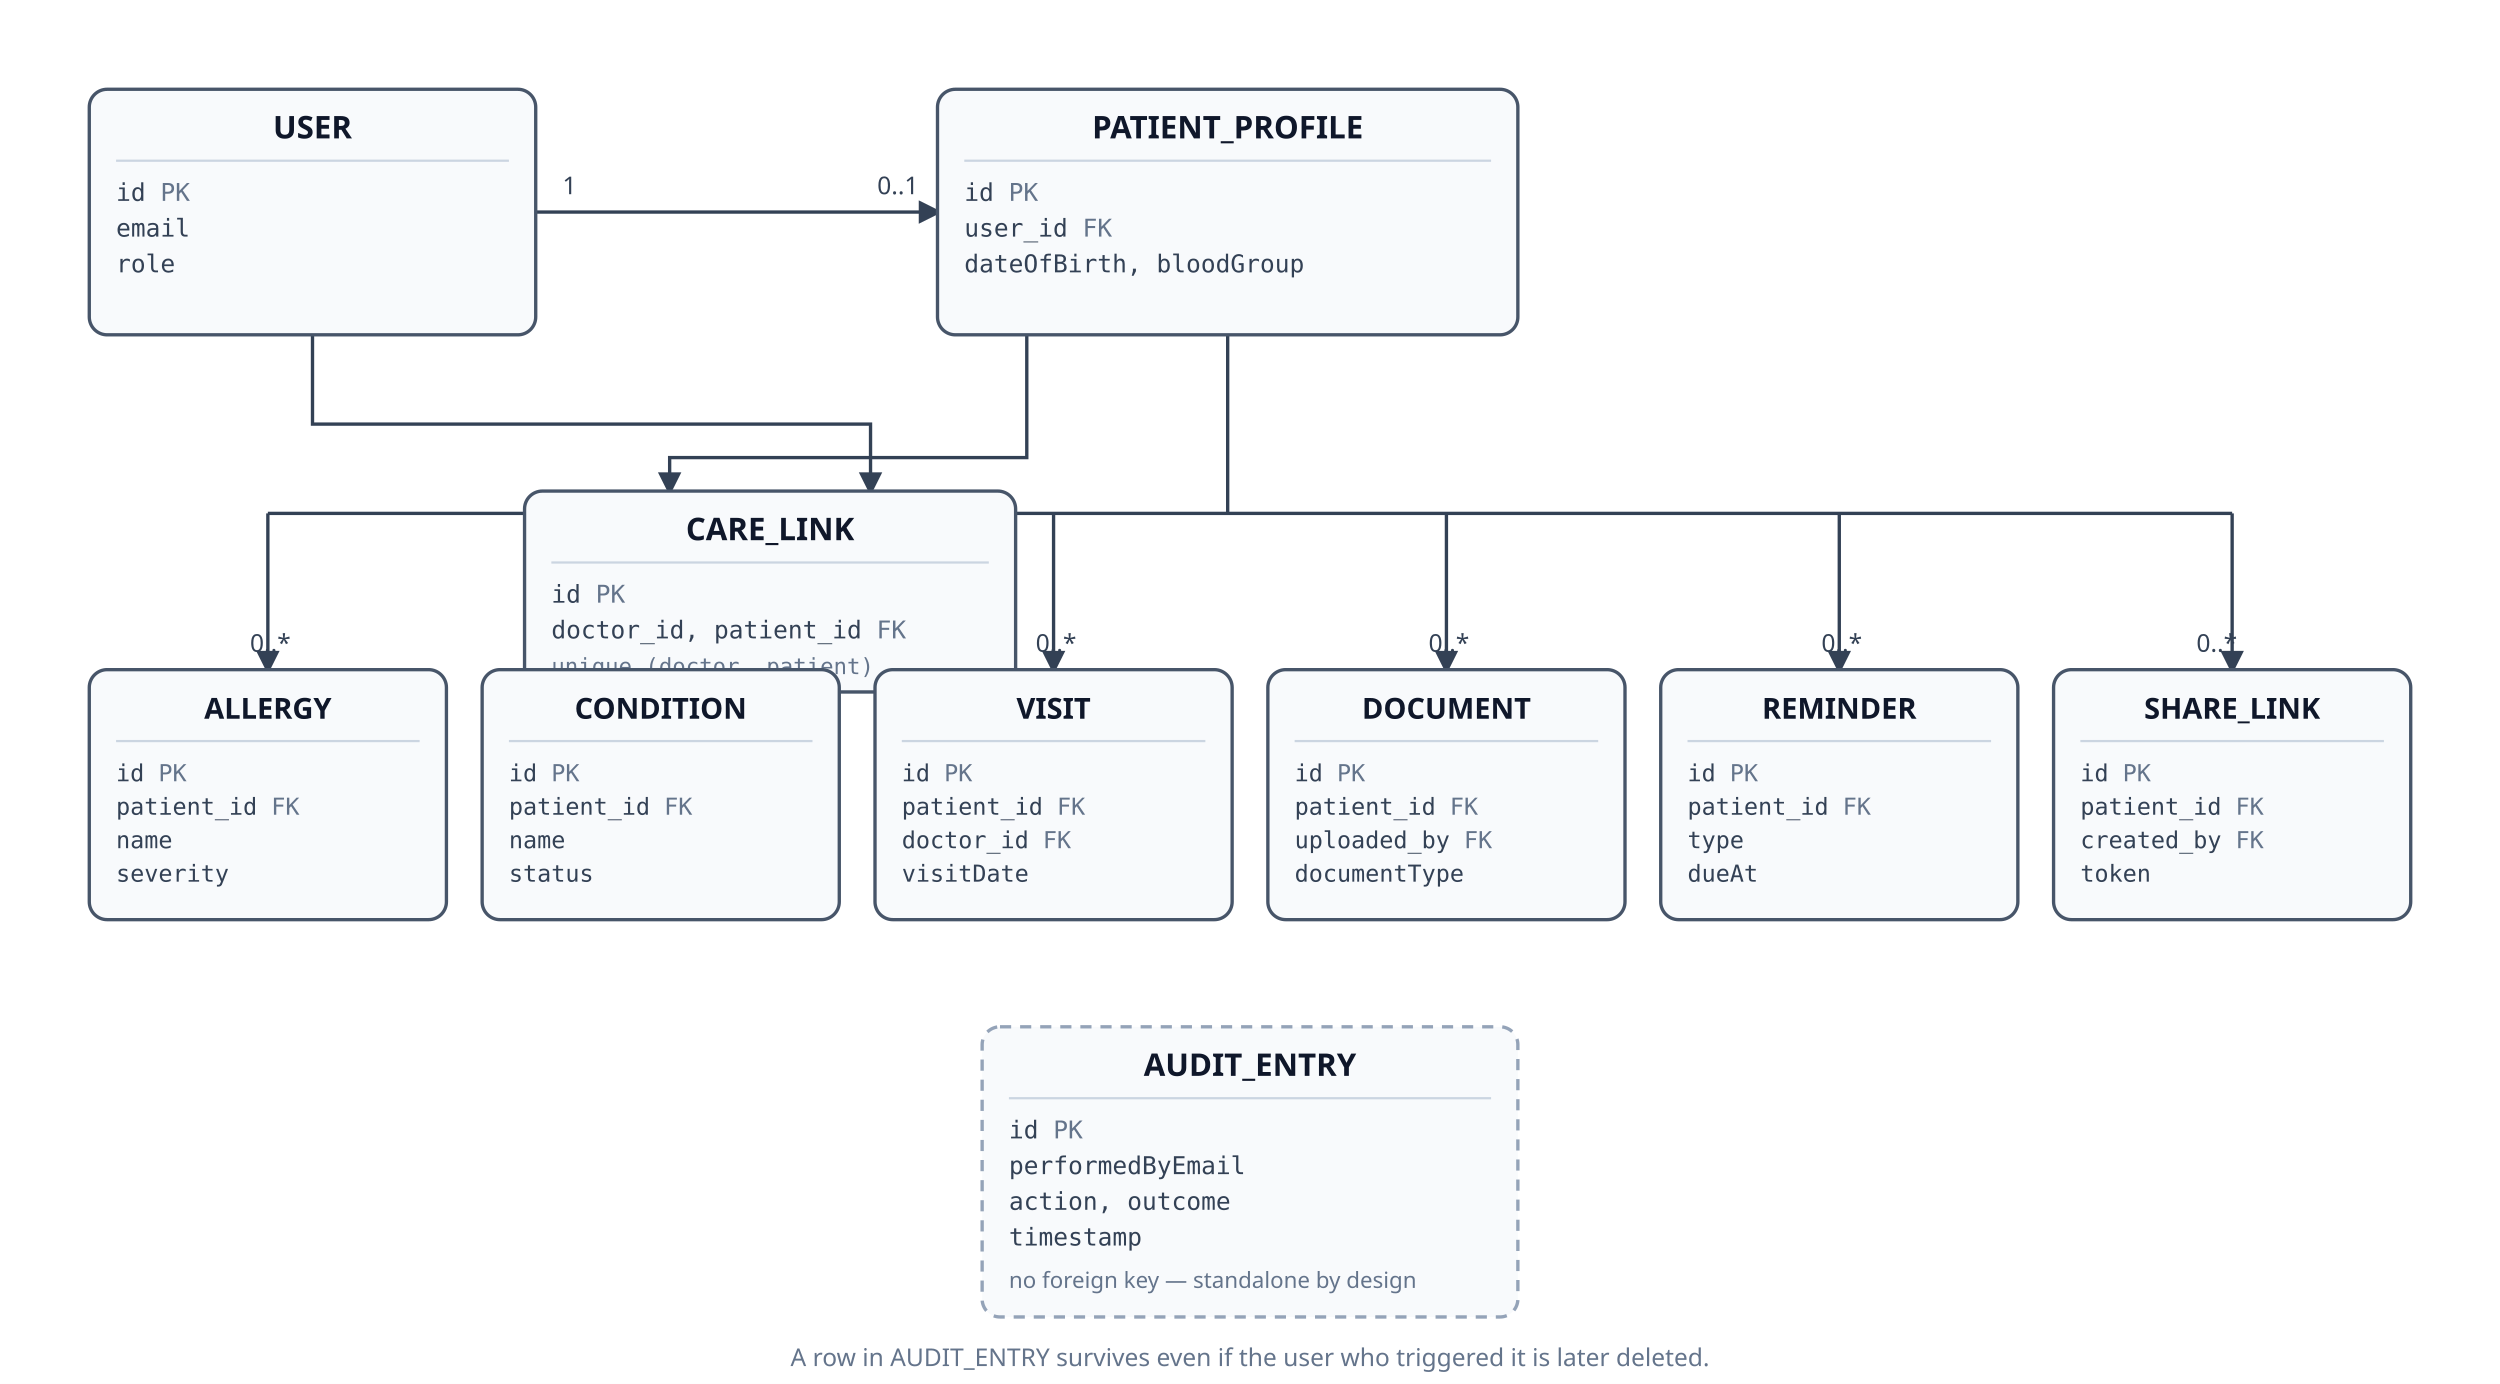
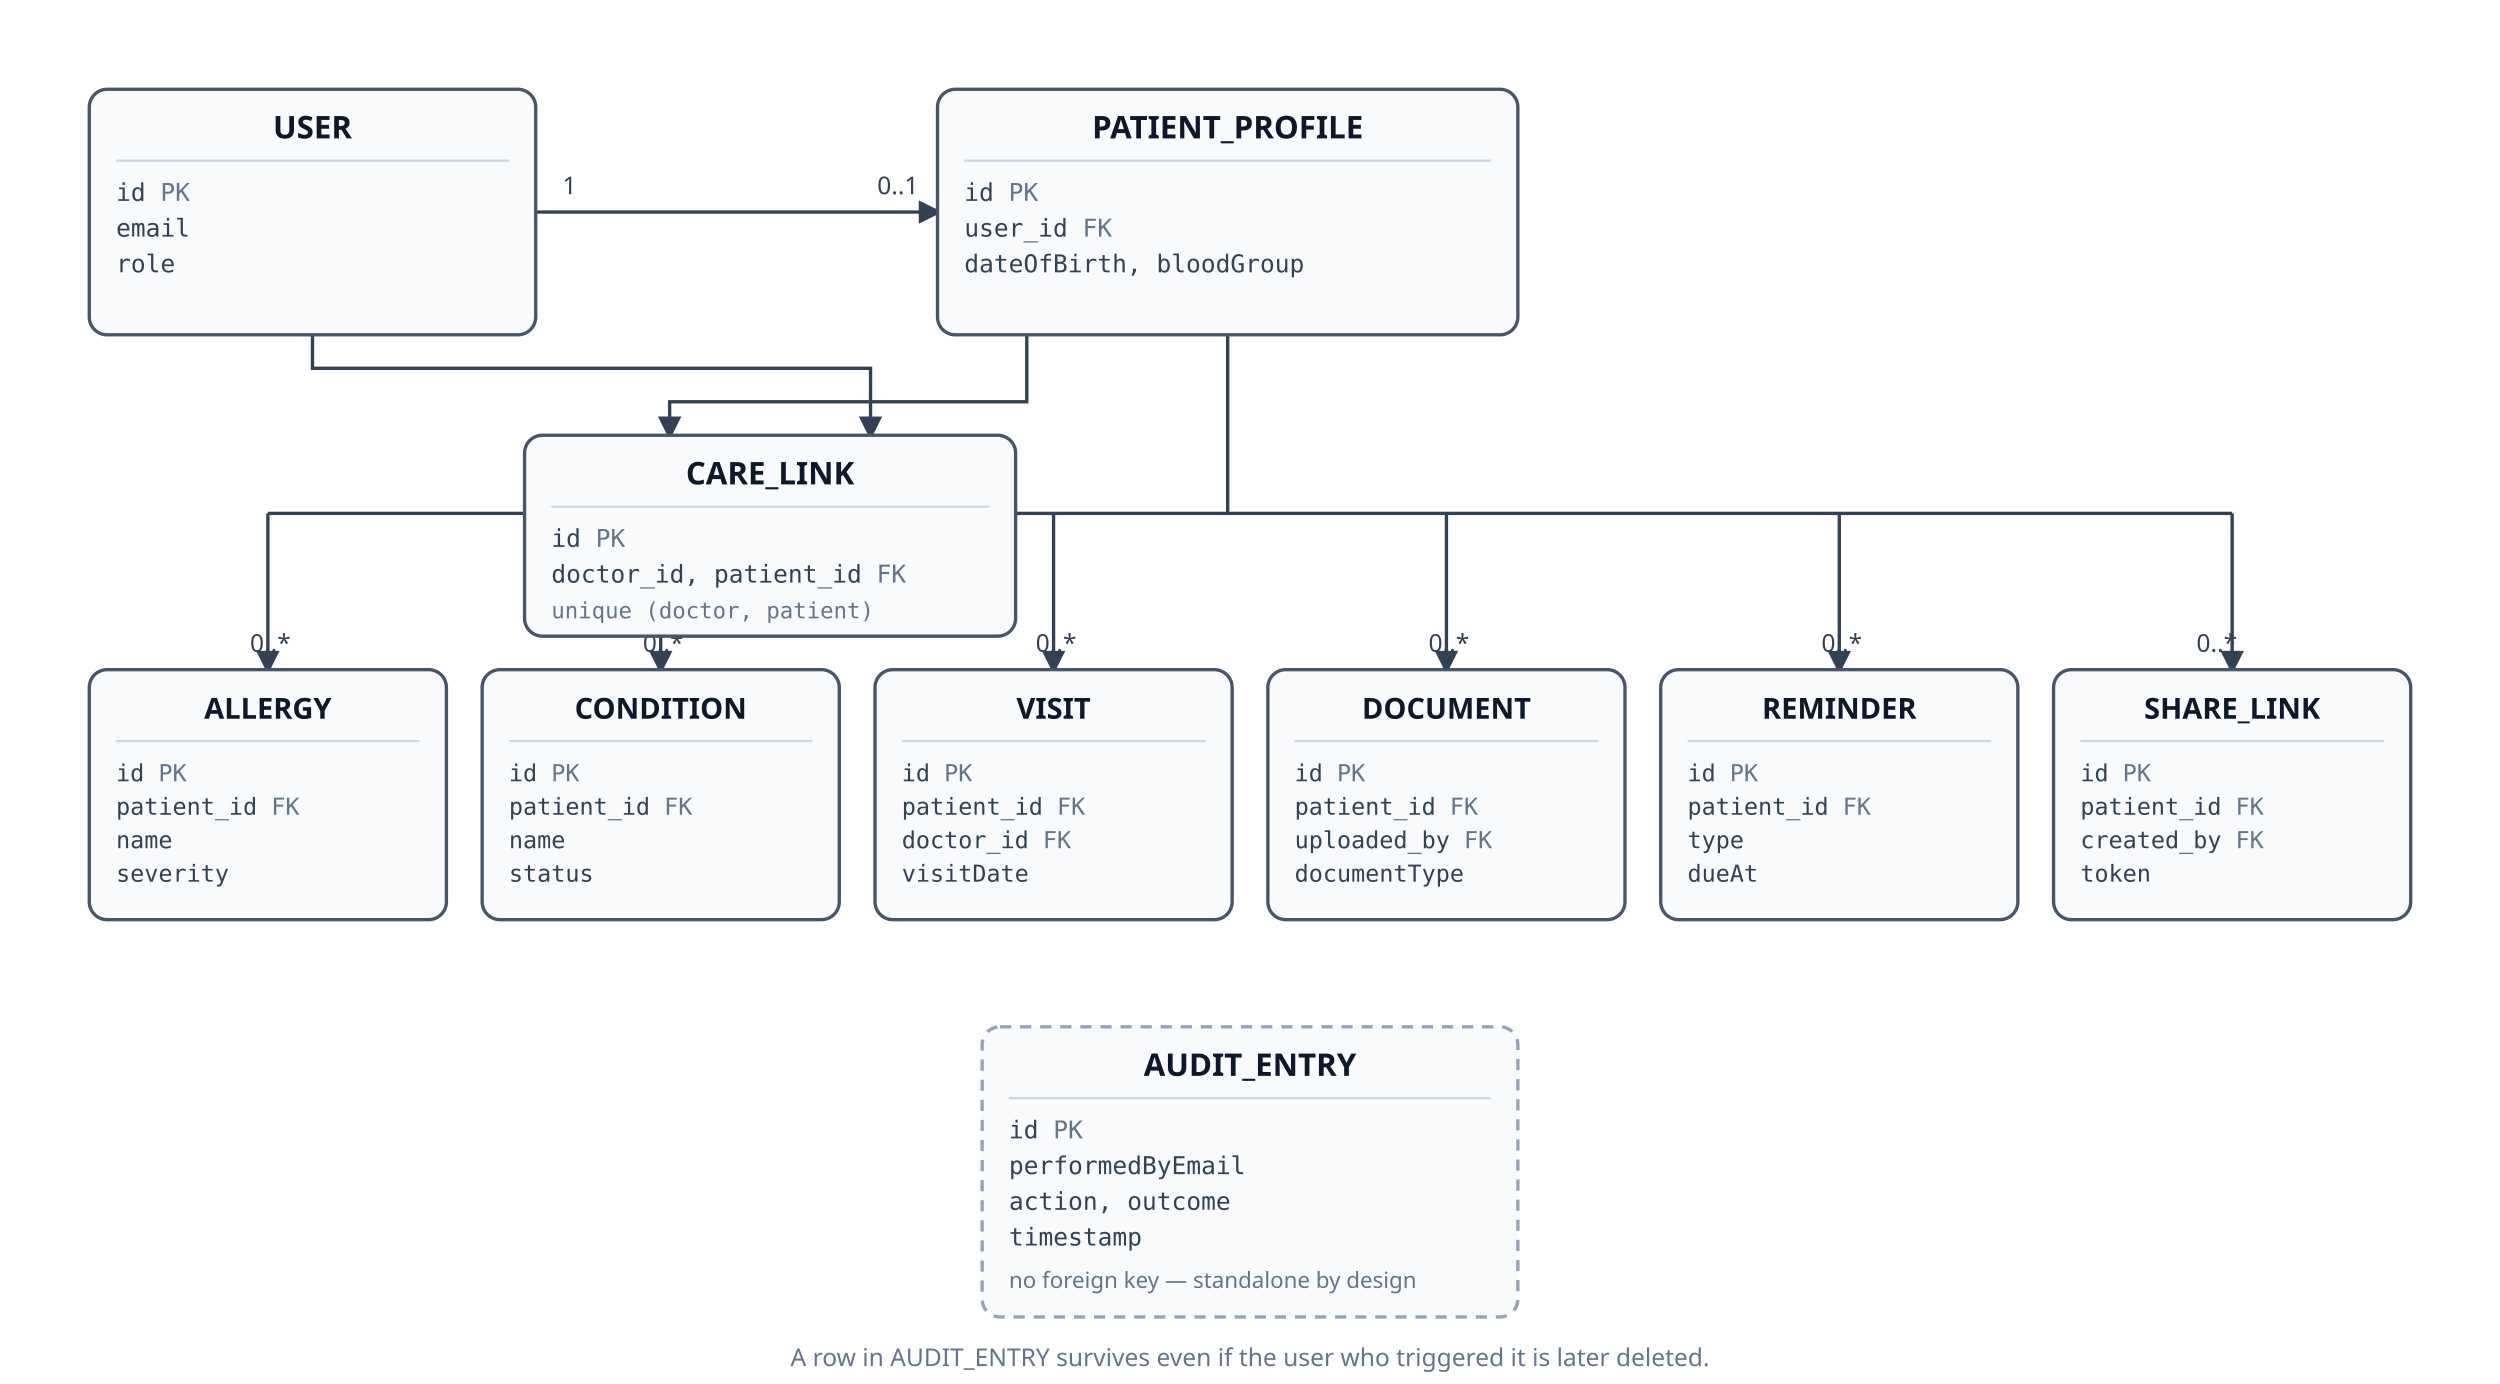
<svg xmlns="http://www.w3.org/2000/svg" viewBox="0 0 1120 620" role="img" aria-label="Entity-relationship diagram of the Medical Card schema">
  <defs>
    <marker id="arrow" viewBox="0 0 10 10" refX="8" refY="5" markerWidth="7" markerHeight="7" orient="auto-start-reverse">
      <path d="M0,0 L10,5 L0,10 z" fill="#334155" />
    </marker>
  </defs>
  <rect x="0" y="0" width="1120" height="620" fill="#ffffff" />
  <g stroke="#334155" stroke-width="1.5" fill="none">
    <line x1="240" y1="95" x2="420" y2="95" marker-end="url(#arrow)" />
-     <polyline points="140,150 140,190 390,190 390,220" marker-end="url(#arrow)" />
-     <polyline points="460,150 460,205 300,205 300,220" marker-end="url(#arrow)" />
+     <polyline points="140,150 140,165 390,165 390,195" marker-end="url(#arrow)" />
+     <polyline points="460,150 460,180 300,180 300,195" marker-end="url(#arrow)" />
    <line x1="550" y1="150" x2="550" y2="230" />
    <line x1="120" y1="230" x2="1000" y2="230" />
    <line x1="120" y1="230" x2="120" y2="300" marker-end="url(#arrow)" />
    <line x1="296" y1="230" x2="296" y2="300" marker-end="url(#arrow)" />
    <line x1="472" y1="230" x2="472" y2="300" marker-end="url(#arrow)" />
    <line x1="648" y1="230" x2="648" y2="300" marker-end="url(#arrow)" />
    <line x1="824" y1="230" x2="824" y2="300" marker-end="url(#arrow)" />
    <line x1="1000" y1="230" x2="1000" y2="300" marker-end="url(#arrow)" />
  </g>
  <g font-family="system-ui, sans-serif" font-size="11" fill="#334155">
    <text x="252" y="87">1</text>
    <text x="393" y="87">0..1</text>
    <text x="112" y="292">0..*</text>
    <text x="288" y="292">0..*</text>
    <text x="464" y="292">0..*</text>
    <text x="640" y="292">0..*</text>
    <text x="816" y="292">0..*</text>
    <text x="984" y="292">0..*</text>
  </g>
  <g>
    <rect x="40" y="40" width="200" height="110" rx="8" fill="#f8fafc" stroke="#475569" stroke-width="1.5" />
    <text x="140" y="62" text-anchor="middle" font-family="system-ui, sans-serif" font-size="14" font-weight="700" fill="#0f172a">USER</text>
    <line x1="52" y1="72" x2="228" y2="72" stroke="#cbd5e1" />
    <text x="52" y="90" font-family="ui-monospace, Consolas, monospace" font-size="11" fill="#334155">id <tspan fill="#64748b">PK</tspan>
    </text>
    <text x="52" y="106" font-family="ui-monospace, Consolas, monospace" font-size="11" fill="#334155">email</text>
    <text x="52" y="122" font-family="ui-monospace, Consolas, monospace" font-size="11" fill="#334155">role</text>
  </g>
  <g>
    <rect x="420" y="40" width="260" height="110" rx="8" fill="#f8fafc" stroke="#475569" stroke-width="1.5" />
    <text x="550" y="62" text-anchor="middle" font-family="system-ui, sans-serif" font-size="14" font-weight="700" fill="#0f172a">PATIENT_PROFILE</text>
    <line x1="432" y1="72" x2="668" y2="72" stroke="#cbd5e1" />
    <text x="432" y="90" font-family="ui-monospace, Consolas, monospace" font-size="11" fill="#334155">id <tspan fill="#64748b">PK</tspan>
    </text>
    <text x="432" y="106" font-family="ui-monospace, Consolas, monospace" font-size="11" fill="#334155">user_id <tspan fill="#64748b">FK</tspan>
    </text>
    <text x="432" y="122" font-family="ui-monospace, Consolas, monospace" font-size="11" fill="#334155">dateOfBirth, bloodGroup</text>
  </g>
  <g>
-     <rect x="235" y="220" width="220" height="90" rx="8" fill="#f8fafc" stroke="#475569" stroke-width="1.5" />
-     <text x="345" y="242" text-anchor="middle" font-family="system-ui, sans-serif" font-size="14" font-weight="700" fill="#0f172a">CARE_LINK</text>
-     <line x1="247" y1="252" x2="443" y2="252" stroke="#cbd5e1" />
-     <text x="247" y="270" font-family="ui-monospace, Consolas, monospace" font-size="11" fill="#334155">id <tspan fill="#64748b">PK</tspan>
+     <rect x="235" y="195" width="220" height="90" rx="8" fill="#f8fafc" stroke="#475569" stroke-width="1.5" />
+     <text x="345" y="217" text-anchor="middle" font-family="system-ui, sans-serif" font-size="14" font-weight="700" fill="#0f172a">CARE_LINK</text>
+     <line x1="247" y1="227" x2="443" y2="227" stroke="#cbd5e1" />
+     <text x="247" y="245" font-family="ui-monospace, Consolas, monospace" font-size="11" fill="#334155">id <tspan fill="#64748b">PK</tspan>
    </text>
-     <text x="247" y="286" font-family="ui-monospace, Consolas, monospace" font-size="11" fill="#334155">doctor_id, patient_id <tspan fill="#64748b">FK</tspan>
+     <text x="247" y="261" font-family="ui-monospace, Consolas, monospace" font-size="11" fill="#334155">doctor_id, patient_id <tspan fill="#64748b">FK</tspan>
    </text>
-     <text x="247" y="302" font-family="ui-monospace, Consolas, monospace" font-size="10" fill="#64748b">unique (doctor, patient)</text>
+     <text x="247" y="277" font-family="ui-monospace, Consolas, monospace" font-size="10" fill="#64748b">unique (doctor, patient)</text>
  </g>
  <g>
    <rect x="40" y="300" width="160" height="112" rx="8" fill="#f8fafc" stroke="#475569" stroke-width="1.5" />
    <text x="120" y="322" text-anchor="middle" font-family="system-ui, sans-serif" font-size="13" font-weight="700" fill="#0f172a">ALLERGY</text>
    <line x1="52" y1="332" x2="188" y2="332" stroke="#cbd5e1" />
    <text x="52" y="350" font-family="ui-monospace, Consolas, monospace" font-size="10.5" fill="#334155">id <tspan fill="#64748b">PK</tspan>
    </text>
    <text x="52" y="365" font-family="ui-monospace, Consolas, monospace" font-size="10.5" fill="#334155">patient_id <tspan fill="#64748b">FK</tspan>
    </text>
    <text x="52" y="380" font-family="ui-monospace, Consolas, monospace" font-size="10.5" fill="#334155">name</text>
    <text x="52" y="395" font-family="ui-monospace, Consolas, monospace" font-size="10.5" fill="#334155">severity</text>
  </g>
  <g>
    <rect x="216" y="300" width="160" height="112" rx="8" fill="#f8fafc" stroke="#475569" stroke-width="1.5" />
    <text x="296" y="322" text-anchor="middle" font-family="system-ui, sans-serif" font-size="13" font-weight="700" fill="#0f172a">CONDITION</text>
    <line x1="228" y1="332" x2="364" y2="332" stroke="#cbd5e1" />
    <text x="228" y="350" font-family="ui-monospace, Consolas, monospace" font-size="10.5" fill="#334155">id <tspan fill="#64748b">PK</tspan>
    </text>
    <text x="228" y="365" font-family="ui-monospace, Consolas, monospace" font-size="10.5" fill="#334155">patient_id <tspan fill="#64748b">FK</tspan>
    </text>
    <text x="228" y="380" font-family="ui-monospace, Consolas, monospace" font-size="10.5" fill="#334155">name</text>
    <text x="228" y="395" font-family="ui-monospace, Consolas, monospace" font-size="10.5" fill="#334155">status</text>
  </g>
  <g>
    <rect x="392" y="300" width="160" height="112" rx="8" fill="#f8fafc" stroke="#475569" stroke-width="1.5" />
    <text x="472" y="322" text-anchor="middle" font-family="system-ui, sans-serif" font-size="13" font-weight="700" fill="#0f172a">VISIT</text>
    <line x1="404" y1="332" x2="540" y2="332" stroke="#cbd5e1" />
    <text x="404" y="350" font-family="ui-monospace, Consolas, monospace" font-size="10.5" fill="#334155">id <tspan fill="#64748b">PK</tspan>
    </text>
    <text x="404" y="365" font-family="ui-monospace, Consolas, monospace" font-size="10.5" fill="#334155">patient_id <tspan fill="#64748b">FK</tspan>
    </text>
    <text x="404" y="380" font-family="ui-monospace, Consolas, monospace" font-size="10.5" fill="#334155">doctor_id <tspan fill="#64748b">FK</tspan>
    </text>
    <text x="404" y="395" font-family="ui-monospace, Consolas, monospace" font-size="10.5" fill="#334155">visitDate</text>
  </g>
  <g>
    <rect x="568" y="300" width="160" height="112" rx="8" fill="#f8fafc" stroke="#475569" stroke-width="1.5" />
    <text x="648" y="322" text-anchor="middle" font-family="system-ui, sans-serif" font-size="13" font-weight="700" fill="#0f172a">DOCUMENT</text>
    <line x1="580" y1="332" x2="716" y2="332" stroke="#cbd5e1" />
    <text x="580" y="350" font-family="ui-monospace, Consolas, monospace" font-size="10.5" fill="#334155">id <tspan fill="#64748b">PK</tspan>
    </text>
    <text x="580" y="365" font-family="ui-monospace, Consolas, monospace" font-size="10.5" fill="#334155">patient_id <tspan fill="#64748b">FK</tspan>
    </text>
    <text x="580" y="380" font-family="ui-monospace, Consolas, monospace" font-size="10.5" fill="#334155">uploaded_by <tspan fill="#64748b">FK</tspan>
    </text>
    <text x="580" y="395" font-family="ui-monospace, Consolas, monospace" font-size="10.5" fill="#334155">documentType</text>
  </g>
  <g>
    <rect x="744" y="300" width="160" height="112" rx="8" fill="#f8fafc" stroke="#475569" stroke-width="1.5" />
    <text x="824" y="322" text-anchor="middle" font-family="system-ui, sans-serif" font-size="13" font-weight="700" fill="#0f172a">REMINDER</text>
    <line x1="756" y1="332" x2="892" y2="332" stroke="#cbd5e1" />
    <text x="756" y="350" font-family="ui-monospace, Consolas, monospace" font-size="10.5" fill="#334155">id <tspan fill="#64748b">PK</tspan>
    </text>
    <text x="756" y="365" font-family="ui-monospace, Consolas, monospace" font-size="10.5" fill="#334155">patient_id <tspan fill="#64748b">FK</tspan>
    </text>
    <text x="756" y="380" font-family="ui-monospace, Consolas, monospace" font-size="10.5" fill="#334155">type</text>
    <text x="756" y="395" font-family="ui-monospace, Consolas, monospace" font-size="10.5" fill="#334155">dueAt</text>
  </g>
  <g>
    <rect x="920" y="300" width="160" height="112" rx="8" fill="#f8fafc" stroke="#475569" stroke-width="1.5" />
    <text x="1000" y="322" text-anchor="middle" font-family="system-ui, sans-serif" font-size="13" font-weight="700" fill="#0f172a">SHARE_LINK</text>
    <line x1="932" y1="332" x2="1068" y2="332" stroke="#cbd5e1" />
    <text x="932" y="350" font-family="ui-monospace, Consolas, monospace" font-size="10.5" fill="#334155">id <tspan fill="#64748b">PK</tspan>
    </text>
    <text x="932" y="365" font-family="ui-monospace, Consolas, monospace" font-size="10.5" fill="#334155">patient_id <tspan fill="#64748b">FK</tspan>
    </text>
    <text x="932" y="380" font-family="ui-monospace, Consolas, monospace" font-size="10.5" fill="#334155">created_by <tspan fill="#64748b">FK</tspan>
    </text>
    <text x="932" y="395" font-family="ui-monospace, Consolas, monospace" font-size="10.5" fill="#334155">token</text>
  </g>
  <g>
    <rect x="440" y="460" width="240" height="130" rx="8" fill="#f8fafc" stroke="#94a3b8" stroke-width="1.5" stroke-dasharray="5 4" />
    <text x="560" y="482" text-anchor="middle" font-family="system-ui, sans-serif" font-size="14" font-weight="700" fill="#0f172a">AUDIT_ENTRY</text>
    <line x1="452" y1="492" x2="668" y2="492" stroke="#cbd5e1" />
    <text x="452" y="510" font-family="ui-monospace, Consolas, monospace" font-size="11" fill="#334155">id <tspan fill="#64748b">PK</tspan>
    </text>
    <text x="452" y="526" font-family="ui-monospace, Consolas, monospace" font-size="11" fill="#334155">performedByEmail</text>
    <text x="452" y="542" font-family="ui-monospace, Consolas, monospace" font-size="11" fill="#334155">action, outcome</text>
    <text x="452" y="558" font-family="ui-monospace, Consolas, monospace" font-size="11" fill="#334155">timestamp</text>
    <text x="452" y="577" font-family="system-ui, sans-serif" font-size="10" fill="#64748b">no foreign key — standalone by design</text>
  </g>
  <text x="560" y="612" text-anchor="middle" font-family="system-ui, sans-serif" font-size="11" fill="#64748b">A row in AUDIT_ENTRY survives even if the user who triggered it is later deleted.</text>
</svg>
